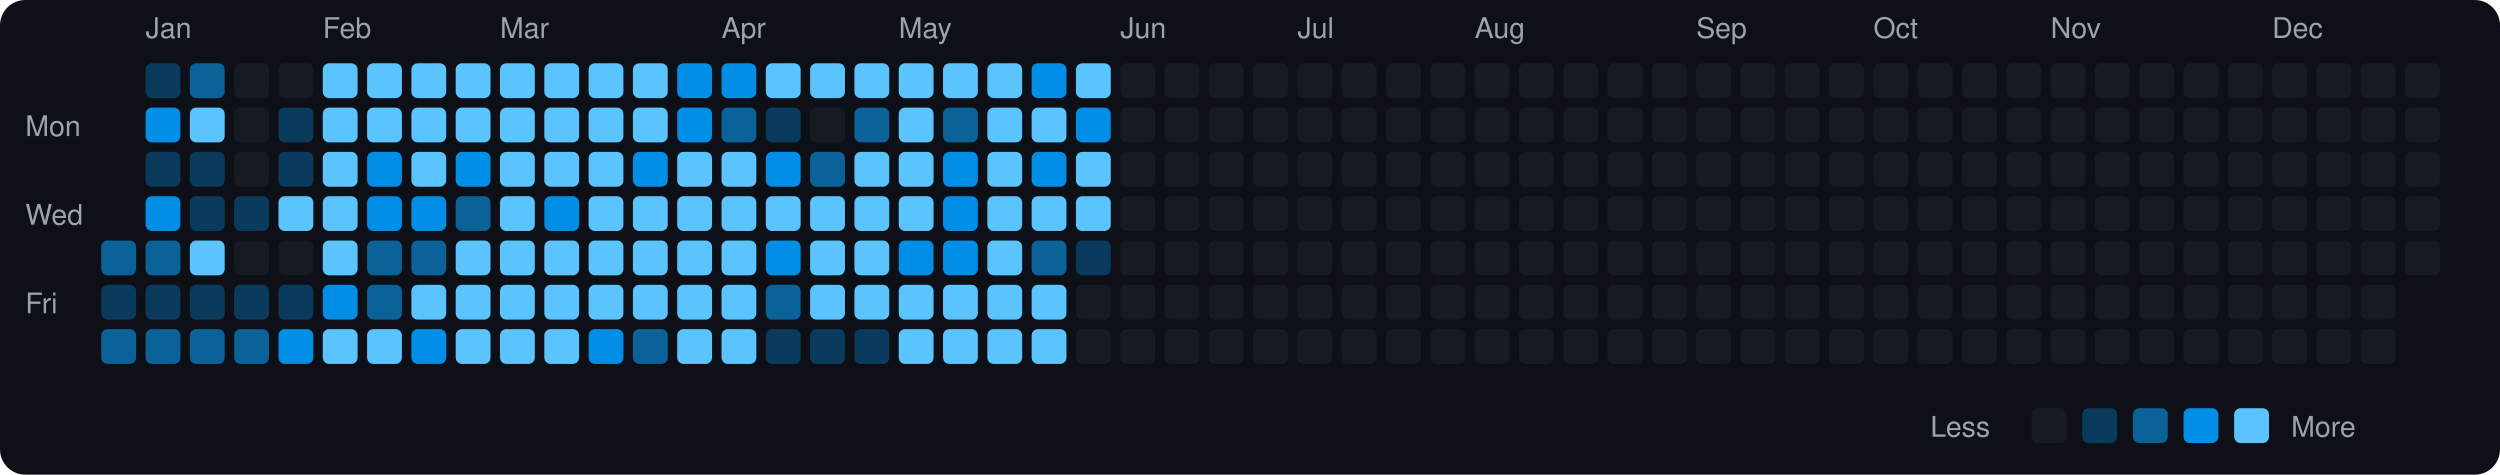
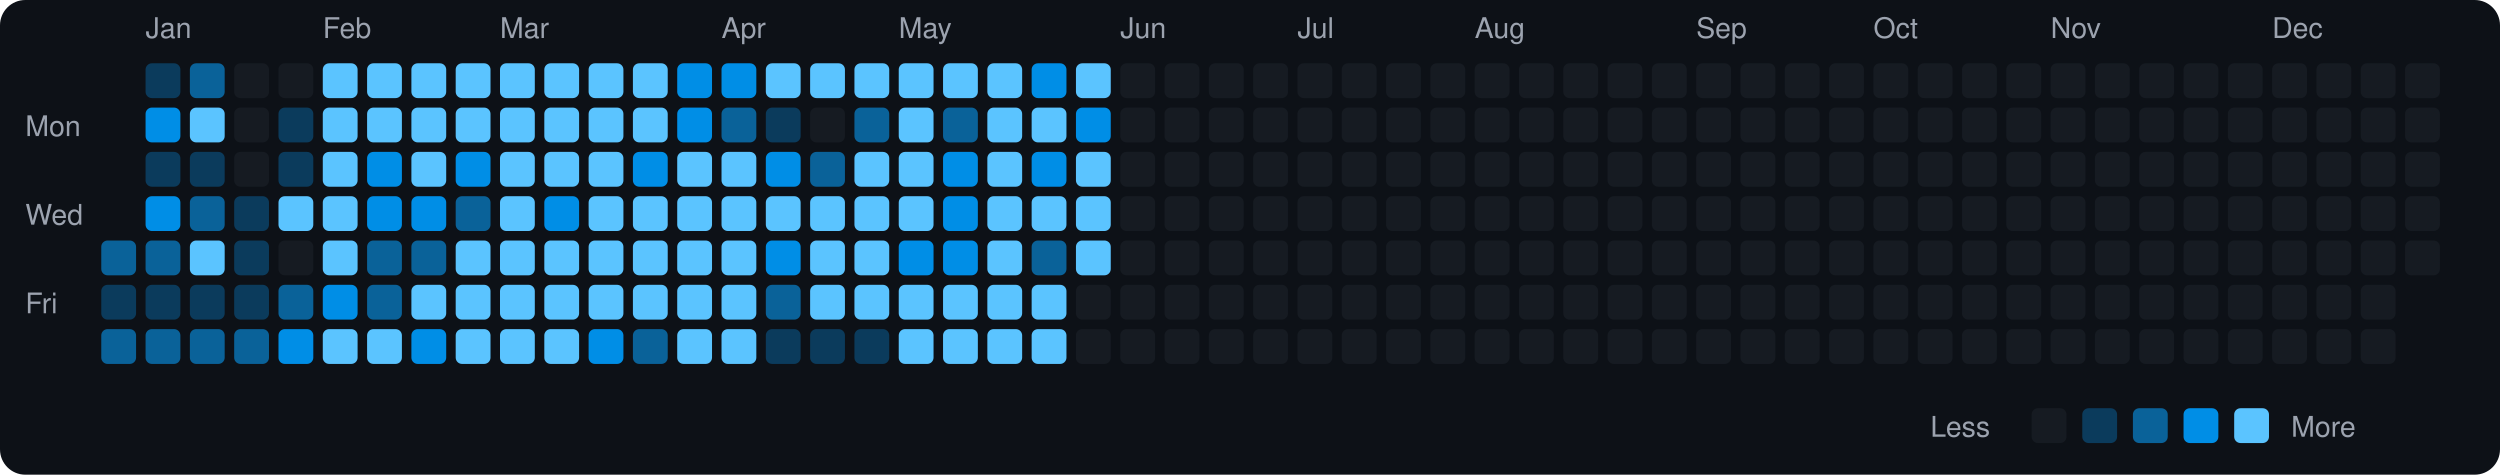
<svg xmlns="http://www.w3.org/2000/svg" viewBox="0 0 790 150" width="790" height="150">
  <rect width="790" height="150" fill="#0d1117" rx="8" ry="8" />
  <text x="8" y="43" fill="#9ca3af" font-size="9" font-family="-apple-system, BlinkMacSystemFont, 'Segoe UI', Helvetica, Arial, sans-serif">Mon</text>
  <text x="8" y="71" fill="#9ca3af" font-size="9" font-family="-apple-system, BlinkMacSystemFont, 'Segoe UI', Helvetica, Arial, sans-serif">Wed</text>
  <text x="8" y="99" fill="#9ca3af" font-size="9" font-family="-apple-system, BlinkMacSystemFont, 'Segoe UI', Helvetica, Arial, sans-serif">Fri</text>
  <rect x="32" y="76" width="11" height="11" rx="2" ry="2" fill="#0a6299">
    </rect>
  <rect x="32" y="90" width="11" height="11" rx="2" ry="2" fill="#0b3b5c">
    </rect>
  <rect x="32" y="104" width="11" height="11" rx="2" ry="2" fill="#0a6299">
    </rect>
  <text x="46" y="12" fill="#9ca3af" font-size="9" font-family="-apple-system, BlinkMacSystemFont, 'Segoe UI', Helvetica, Arial, sans-serif">Jan</text>
  <rect x="46" y="20" width="11" height="11" rx="2" ry="2" fill="#0b3b5c">
    </rect>
  <rect x="46" y="34" width="11" height="11" rx="2" ry="2" fill="#008ee6">
    </rect>
  <rect x="46" y="48" width="11" height="11" rx="2" ry="2" fill="#0b3b5c">
    </rect>
  <rect x="46" y="62" width="11" height="11" rx="2" ry="2" fill="#008ee6">
    </rect>
  <rect x="46" y="76" width="11" height="11" rx="2" ry="2" fill="#0a6299">
    </rect>
  <rect x="46" y="90" width="11" height="11" rx="2" ry="2" fill="#0b3b5c">
    </rect>
  <rect x="46" y="104" width="11" height="11" rx="2" ry="2" fill="#0a6299">
    </rect>
  <rect x="60" y="20" width="11" height="11" rx="2" ry="2" fill="#0a6299">
    </rect>
  <rect x="60" y="34" width="11" height="11" rx="2" ry="2" fill="#5bc4ff">
    </rect>
  <rect x="60" y="48" width="11" height="11" rx="2" ry="2" fill="#0b3b5c">
    </rect>
-   <rect x="60" y="62" width="11" height="11" rx="2" ry="2" fill="#0b3b5c">
+   <rect x="60" y="62" width="11" height="11" rx="2" ry="2" fill="#0a6299">
    </rect>
  <rect x="60" y="76" width="11" height="11" rx="2" ry="2" fill="#5bc4ff">
    </rect>
  <rect x="60" y="90" width="11" height="11" rx="2" ry="2" fill="#0b3b5c">
    </rect>
  <rect x="60" y="104" width="11" height="11" rx="2" ry="2" fill="#0a6299">
    </rect>
  <rect x="74" y="20" width="11" height="11" rx="2" ry="2" fill="#161b22">
    </rect>
  <rect x="74" y="34" width="11" height="11" rx="2" ry="2" fill="#161b22">
    </rect>
  <rect x="74" y="48" width="11" height="11" rx="2" ry="2" fill="#161b22">
    </rect>
  <rect x="74" y="62" width="11" height="11" rx="2" ry="2" fill="#0b3b5c">
    </rect>
-   <rect x="74" y="76" width="11" height="11" rx="2" ry="2" fill="#161b22">
+   <rect x="74" y="76" width="11" height="11" rx="2" ry="2" fill="#0b3b5c">
    </rect>
  <rect x="74" y="90" width="11" height="11" rx="2" ry="2" fill="#0b3b5c">
    </rect>
  <rect x="74" y="104" width="11" height="11" rx="2" ry="2" fill="#0a6299">
    </rect>
  <rect x="88" y="20" width="11" height="11" rx="2" ry="2" fill="#161b22">
    </rect>
  <rect x="88" y="34" width="11" height="11" rx="2" ry="2" fill="#0b3b5c">
    </rect>
  <rect x="88" y="48" width="11" height="11" rx="2" ry="2" fill="#0b3b5c">
    </rect>
  <rect x="88" y="62" width="11" height="11" rx="2" ry="2" fill="#5bc4ff">
    </rect>
  <rect x="88" y="76" width="11" height="11" rx="2" ry="2" fill="#161b22">
    </rect>
-   <rect x="88" y="90" width="11" height="11" rx="2" ry="2" fill="#0b3b5c">
+   <rect x="88" y="90" width="11" height="11" rx="2" ry="2" fill="#0a6299">
    </rect>
  <rect x="88" y="104" width="11" height="11" rx="2" ry="2" fill="#008ee6">
    </rect>
  <text x="102" y="12" fill="#9ca3af" font-size="9" font-family="-apple-system, BlinkMacSystemFont, 'Segoe UI', Helvetica, Arial, sans-serif">Feb</text>
  <rect x="102" y="20" width="11" height="11" rx="2" ry="2" fill="#5bc4ff">
    </rect>
  <rect x="102" y="34" width="11" height="11" rx="2" ry="2" fill="#5bc4ff">
    </rect>
  <rect x="102" y="48" width="11" height="11" rx="2" ry="2" fill="#5bc4ff">
    </rect>
  <rect x="102" y="62" width="11" height="11" rx="2" ry="2" fill="#5bc4ff">
    </rect>
  <rect x="102" y="76" width="11" height="11" rx="2" ry="2" fill="#5bc4ff">
    </rect>
  <rect x="102" y="90" width="11" height="11" rx="2" ry="2" fill="#008ee6">
    </rect>
  <rect x="102" y="104" width="11" height="11" rx="2" ry="2" fill="#5bc4ff">
    </rect>
  <rect x="116" y="20" width="11" height="11" rx="2" ry="2" fill="#5bc4ff">
    </rect>
  <rect x="116" y="34" width="11" height="11" rx="2" ry="2" fill="#5bc4ff">
    </rect>
  <rect x="116" y="48" width="11" height="11" rx="2" ry="2" fill="#008ee6">
    </rect>
  <rect x="116" y="62" width="11" height="11" rx="2" ry="2" fill="#008ee6">
    </rect>
  <rect x="116" y="76" width="11" height="11" rx="2" ry="2" fill="#0a6299">
    </rect>
  <rect x="116" y="90" width="11" height="11" rx="2" ry="2" fill="#0a6299">
    </rect>
  <rect x="116" y="104" width="11" height="11" rx="2" ry="2" fill="#5bc4ff">
    </rect>
  <rect x="130" y="20" width="11" height="11" rx="2" ry="2" fill="#5bc4ff">
    </rect>
  <rect x="130" y="34" width="11" height="11" rx="2" ry="2" fill="#5bc4ff">
    </rect>
  <rect x="130" y="48" width="11" height="11" rx="2" ry="2" fill="#5bc4ff">
    </rect>
  <rect x="130" y="62" width="11" height="11" rx="2" ry="2" fill="#008ee6">
    </rect>
  <rect x="130" y="76" width="11" height="11" rx="2" ry="2" fill="#0a6299">
    </rect>
  <rect x="130" y="90" width="11" height="11" rx="2" ry="2" fill="#5bc4ff">
    </rect>
  <rect x="130" y="104" width="11" height="11" rx="2" ry="2" fill="#008ee6">
    </rect>
  <rect x="144" y="20" width="11" height="11" rx="2" ry="2" fill="#5bc4ff">
    </rect>
  <rect x="144" y="34" width="11" height="11" rx="2" ry="2" fill="#5bc4ff">
    </rect>
  <rect x="144" y="48" width="11" height="11" rx="2" ry="2" fill="#008ee6">
    </rect>
  <rect x="144" y="62" width="11" height="11" rx="2" ry="2" fill="#0a6299">
    </rect>
  <rect x="144" y="76" width="11" height="11" rx="2" ry="2" fill="#5bc4ff">
    </rect>
  <rect x="144" y="90" width="11" height="11" rx="2" ry="2" fill="#5bc4ff">
    </rect>
  <rect x="144" y="104" width="11" height="11" rx="2" ry="2" fill="#5bc4ff">
    </rect>
  <text x="158" y="12" fill="#9ca3af" font-size="9" font-family="-apple-system, BlinkMacSystemFont, 'Segoe UI', Helvetica, Arial, sans-serif">Mar</text>
  <rect x="158" y="20" width="11" height="11" rx="2" ry="2" fill="#5bc4ff">
    </rect>
  <rect x="158" y="34" width="11" height="11" rx="2" ry="2" fill="#5bc4ff">
    </rect>
  <rect x="158" y="48" width="11" height="11" rx="2" ry="2" fill="#5bc4ff">
    </rect>
  <rect x="158" y="62" width="11" height="11" rx="2" ry="2" fill="#5bc4ff">
    </rect>
  <rect x="158" y="76" width="11" height="11" rx="2" ry="2" fill="#5bc4ff">
    </rect>
  <rect x="158" y="90" width="11" height="11" rx="2" ry="2" fill="#5bc4ff">
    </rect>
  <rect x="158" y="104" width="11" height="11" rx="2" ry="2" fill="#5bc4ff">
    </rect>
  <rect x="172" y="20" width="11" height="11" rx="2" ry="2" fill="#5bc4ff">
    </rect>
  <rect x="172" y="34" width="11" height="11" rx="2" ry="2" fill="#5bc4ff">
    </rect>
  <rect x="172" y="48" width="11" height="11" rx="2" ry="2" fill="#5bc4ff">
    </rect>
  <rect x="172" y="62" width="11" height="11" rx="2" ry="2" fill="#008ee6">
    </rect>
  <rect x="172" y="76" width="11" height="11" rx="2" ry="2" fill="#5bc4ff">
    </rect>
  <rect x="172" y="90" width="11" height="11" rx="2" ry="2" fill="#5bc4ff">
    </rect>
  <rect x="172" y="104" width="11" height="11" rx="2" ry="2" fill="#5bc4ff">
    </rect>
  <rect x="186" y="20" width="11" height="11" rx="2" ry="2" fill="#5bc4ff">
    </rect>
  <rect x="186" y="34" width="11" height="11" rx="2" ry="2" fill="#5bc4ff">
    </rect>
  <rect x="186" y="48" width="11" height="11" rx="2" ry="2" fill="#5bc4ff">
    </rect>
  <rect x="186" y="62" width="11" height="11" rx="2" ry="2" fill="#5bc4ff">
    </rect>
  <rect x="186" y="76" width="11" height="11" rx="2" ry="2" fill="#5bc4ff">
    </rect>
  <rect x="186" y="90" width="11" height="11" rx="2" ry="2" fill="#5bc4ff">
    </rect>
  <rect x="186" y="104" width="11" height="11" rx="2" ry="2" fill="#008ee6">
    </rect>
  <rect x="200" y="20" width="11" height="11" rx="2" ry="2" fill="#5bc4ff">
    </rect>
  <rect x="200" y="34" width="11" height="11" rx="2" ry="2" fill="#5bc4ff">
    </rect>
  <rect x="200" y="48" width="11" height="11" rx="2" ry="2" fill="#008ee6">
    </rect>
  <rect x="200" y="62" width="11" height="11" rx="2" ry="2" fill="#5bc4ff">
    </rect>
  <rect x="200" y="76" width="11" height="11" rx="2" ry="2" fill="#5bc4ff">
    </rect>
  <rect x="200" y="90" width="11" height="11" rx="2" ry="2" fill="#5bc4ff">
    </rect>
  <rect x="200" y="104" width="11" height="11" rx="2" ry="2" fill="#0a6299">
    </rect>
  <rect x="214" y="20" width="11" height="11" rx="2" ry="2" fill="#008ee6">
    </rect>
  <rect x="214" y="34" width="11" height="11" rx="2" ry="2" fill="#008ee6">
    </rect>
  <rect x="214" y="48" width="11" height="11" rx="2" ry="2" fill="#5bc4ff">
    </rect>
  <rect x="214" y="62" width="11" height="11" rx="2" ry="2" fill="#5bc4ff">
    </rect>
  <rect x="214" y="76" width="11" height="11" rx="2" ry="2" fill="#5bc4ff">
    </rect>
  <rect x="214" y="90" width="11" height="11" rx="2" ry="2" fill="#5bc4ff">
    </rect>
  <rect x="214" y="104" width="11" height="11" rx="2" ry="2" fill="#5bc4ff">
    </rect>
  <text x="228" y="12" fill="#9ca3af" font-size="9" font-family="-apple-system, BlinkMacSystemFont, 'Segoe UI', Helvetica, Arial, sans-serif">Apr</text>
  <rect x="228" y="20" width="11" height="11" rx="2" ry="2" fill="#008ee6">
    </rect>
  <rect x="228" y="34" width="11" height="11" rx="2" ry="2" fill="#0a6299">
    </rect>
  <rect x="228" y="48" width="11" height="11" rx="2" ry="2" fill="#5bc4ff">
    </rect>
  <rect x="228" y="62" width="11" height="11" rx="2" ry="2" fill="#5bc4ff">
    </rect>
  <rect x="228" y="76" width="11" height="11" rx="2" ry="2" fill="#5bc4ff">
    </rect>
  <rect x="228" y="90" width="11" height="11" rx="2" ry="2" fill="#5bc4ff">
    </rect>
  <rect x="228" y="104" width="11" height="11" rx="2" ry="2" fill="#5bc4ff">
    </rect>
  <rect x="242" y="20" width="11" height="11" rx="2" ry="2" fill="#5bc4ff">
    </rect>
  <rect x="242" y="34" width="11" height="11" rx="2" ry="2" fill="#0b3b5c">
    </rect>
  <rect x="242" y="48" width="11" height="11" rx="2" ry="2" fill="#008ee6">
    </rect>
  <rect x="242" y="62" width="11" height="11" rx="2" ry="2" fill="#5bc4ff">
    </rect>
  <rect x="242" y="76" width="11" height="11" rx="2" ry="2" fill="#008ee6">
    </rect>
  <rect x="242" y="90" width="11" height="11" rx="2" ry="2" fill="#0a6299">
    </rect>
  <rect x="242" y="104" width="11" height="11" rx="2" ry="2" fill="#0b3b5c">
    </rect>
  <rect x="256" y="20" width="11" height="11" rx="2" ry="2" fill="#5bc4ff">
    </rect>
  <rect x="256" y="34" width="11" height="11" rx="2" ry="2" fill="#161b22">
    </rect>
  <rect x="256" y="48" width="11" height="11" rx="2" ry="2" fill="#0a6299">
    </rect>
  <rect x="256" y="62" width="11" height="11" rx="2" ry="2" fill="#5bc4ff">
    </rect>
  <rect x="256" y="76" width="11" height="11" rx="2" ry="2" fill="#5bc4ff">
    </rect>
  <rect x="256" y="90" width="11" height="11" rx="2" ry="2" fill="#5bc4ff">
    </rect>
  <rect x="256" y="104" width="11" height="11" rx="2" ry="2" fill="#0b3b5c">
    </rect>
  <rect x="270" y="20" width="11" height="11" rx="2" ry="2" fill="#5bc4ff">
    </rect>
  <rect x="270" y="34" width="11" height="11" rx="2" ry="2" fill="#0a6299">
    </rect>
  <rect x="270" y="48" width="11" height="11" rx="2" ry="2" fill="#5bc4ff">
    </rect>
  <rect x="270" y="62" width="11" height="11" rx="2" ry="2" fill="#5bc4ff">
    </rect>
  <rect x="270" y="76" width="11" height="11" rx="2" ry="2" fill="#5bc4ff">
    </rect>
  <rect x="270" y="90" width="11" height="11" rx="2" ry="2" fill="#5bc4ff">
    </rect>
  <rect x="270" y="104" width="11" height="11" rx="2" ry="2" fill="#0b3b5c">
    </rect>
  <text x="284" y="12" fill="#9ca3af" font-size="9" font-family="-apple-system, BlinkMacSystemFont, 'Segoe UI', Helvetica, Arial, sans-serif">May</text>
  <rect x="284" y="20" width="11" height="11" rx="2" ry="2" fill="#5bc4ff">
    </rect>
  <rect x="284" y="34" width="11" height="11" rx="2" ry="2" fill="#5bc4ff">
    </rect>
  <rect x="284" y="48" width="11" height="11" rx="2" ry="2" fill="#5bc4ff">
    </rect>
  <rect x="284" y="62" width="11" height="11" rx="2" ry="2" fill="#5bc4ff">
    </rect>
  <rect x="284" y="76" width="11" height="11" rx="2" ry="2" fill="#008ee6">
    </rect>
  <rect x="284" y="90" width="11" height="11" rx="2" ry="2" fill="#5bc4ff">
    </rect>
  <rect x="284" y="104" width="11" height="11" rx="2" ry="2" fill="#5bc4ff">
    </rect>
  <rect x="298" y="20" width="11" height="11" rx="2" ry="2" fill="#5bc4ff">
    </rect>
  <rect x="298" y="34" width="11" height="11" rx="2" ry="2" fill="#0a6299">
    </rect>
  <rect x="298" y="48" width="11" height="11" rx="2" ry="2" fill="#008ee6">
    </rect>
  <rect x="298" y="62" width="11" height="11" rx="2" ry="2" fill="#008ee6">
    </rect>
  <rect x="298" y="76" width="11" height="11" rx="2" ry="2" fill="#008ee6">
    </rect>
  <rect x="298" y="90" width="11" height="11" rx="2" ry="2" fill="#5bc4ff">
    </rect>
  <rect x="298" y="104" width="11" height="11" rx="2" ry="2" fill="#5bc4ff">
    </rect>
  <rect x="312" y="20" width="11" height="11" rx="2" ry="2" fill="#5bc4ff">
    </rect>
  <rect x="312" y="34" width="11" height="11" rx="2" ry="2" fill="#5bc4ff">
    </rect>
  <rect x="312" y="48" width="11" height="11" rx="2" ry="2" fill="#5bc4ff">
    </rect>
  <rect x="312" y="62" width="11" height="11" rx="2" ry="2" fill="#5bc4ff">
    </rect>
  <rect x="312" y="76" width="11" height="11" rx="2" ry="2" fill="#5bc4ff">
    </rect>
  <rect x="312" y="90" width="11" height="11" rx="2" ry="2" fill="#5bc4ff">
    </rect>
  <rect x="312" y="104" width="11" height="11" rx="2" ry="2" fill="#5bc4ff">
    </rect>
  <rect x="326" y="20" width="11" height="11" rx="2" ry="2" fill="#008ee6">
    </rect>
  <rect x="326" y="34" width="11" height="11" rx="2" ry="2" fill="#5bc4ff">
    </rect>
  <rect x="326" y="48" width="11" height="11" rx="2" ry="2" fill="#008ee6">
    </rect>
  <rect x="326" y="62" width="11" height="11" rx="2" ry="2" fill="#5bc4ff">
    </rect>
  <rect x="326" y="76" width="11" height="11" rx="2" ry="2" fill="#0a6299">
    </rect>
  <rect x="326" y="90" width="11" height="11" rx="2" ry="2" fill="#5bc4ff">
    </rect>
  <rect x="326" y="104" width="11" height="11" rx="2" ry="2" fill="#5bc4ff">
    </rect>
  <rect x="340" y="20" width="11" height="11" rx="2" ry="2" fill="#5bc4ff">
    </rect>
  <rect x="340" y="34" width="11" height="11" rx="2" ry="2" fill="#008ee6">
    </rect>
  <rect x="340" y="48" width="11" height="11" rx="2" ry="2" fill="#5bc4ff">
    </rect>
  <rect x="340" y="62" width="11" height="11" rx="2" ry="2" fill="#5bc4ff">
    </rect>
-   <rect x="340" y="76" width="11" height="11" rx="2" ry="2" fill="#0b3b5c">
+   <rect x="340" y="76" width="11" height="11" rx="2" ry="2" fill="#5bc4ff">
    </rect>
  <rect x="340" y="90" width="11" height="11" rx="2" ry="2" fill="#161b22">
    </rect>
  <rect x="340" y="104" width="11" height="11" rx="2" ry="2" fill="#161b22">
    </rect>
  <text x="354" y="12" fill="#9ca3af" font-size="9" font-family="-apple-system, BlinkMacSystemFont, 'Segoe UI', Helvetica, Arial, sans-serif">Jun</text>
  <rect x="354" y="20" width="11" height="11" rx="2" ry="2" fill="#161b22">
    </rect>
  <rect x="354" y="34" width="11" height="11" rx="2" ry="2" fill="#161b22">
    </rect>
  <rect x="354" y="48" width="11" height="11" rx="2" ry="2" fill="#161b22">
    </rect>
  <rect x="354" y="62" width="11" height="11" rx="2" ry="2" fill="#161b22">
    </rect>
  <rect x="354" y="76" width="11" height="11" rx="2" ry="2" fill="#161b22">
    </rect>
  <rect x="354" y="90" width="11" height="11" rx="2" ry="2" fill="#161b22">
    </rect>
  <rect x="354" y="104" width="11" height="11" rx="2" ry="2" fill="#161b22">
    </rect>
  <rect x="368" y="20" width="11" height="11" rx="2" ry="2" fill="#161b22">
    </rect>
  <rect x="368" y="34" width="11" height="11" rx="2" ry="2" fill="#161b22">
    </rect>
  <rect x="368" y="48" width="11" height="11" rx="2" ry="2" fill="#161b22">
    </rect>
  <rect x="368" y="62" width="11" height="11" rx="2" ry="2" fill="#161b22">
    </rect>
  <rect x="368" y="76" width="11" height="11" rx="2" ry="2" fill="#161b22">
    </rect>
  <rect x="368" y="90" width="11" height="11" rx="2" ry="2" fill="#161b22">
    </rect>
  <rect x="368" y="104" width="11" height="11" rx="2" ry="2" fill="#161b22">
    </rect>
  <rect x="382" y="20" width="11" height="11" rx="2" ry="2" fill="#161b22">
    </rect>
  <rect x="382" y="34" width="11" height="11" rx="2" ry="2" fill="#161b22">
    </rect>
  <rect x="382" y="48" width="11" height="11" rx="2" ry="2" fill="#161b22">
    </rect>
  <rect x="382" y="62" width="11" height="11" rx="2" ry="2" fill="#161b22">
    </rect>
  <rect x="382" y="76" width="11" height="11" rx="2" ry="2" fill="#161b22">
    </rect>
  <rect x="382" y="90" width="11" height="11" rx="2" ry="2" fill="#161b22">
    </rect>
  <rect x="382" y="104" width="11" height="11" rx="2" ry="2" fill="#161b22">
    </rect>
  <rect x="396" y="20" width="11" height="11" rx="2" ry="2" fill="#161b22">
    </rect>
  <rect x="396" y="34" width="11" height="11" rx="2" ry="2" fill="#161b22">
    </rect>
  <rect x="396" y="48" width="11" height="11" rx="2" ry="2" fill="#161b22">
    </rect>
  <rect x="396" y="62" width="11" height="11" rx="2" ry="2" fill="#161b22">
    </rect>
  <rect x="396" y="76" width="11" height="11" rx="2" ry="2" fill="#161b22">
    </rect>
  <rect x="396" y="90" width="11" height="11" rx="2" ry="2" fill="#161b22">
    </rect>
  <rect x="396" y="104" width="11" height="11" rx="2" ry="2" fill="#161b22">
    </rect>
  <text x="410" y="12" fill="#9ca3af" font-size="9" font-family="-apple-system, BlinkMacSystemFont, 'Segoe UI', Helvetica, Arial, sans-serif">Jul</text>
  <rect x="410" y="20" width="11" height="11" rx="2" ry="2" fill="#161b22">
    </rect>
  <rect x="410" y="34" width="11" height="11" rx="2" ry="2" fill="#161b22">
    </rect>
  <rect x="410" y="48" width="11" height="11" rx="2" ry="2" fill="#161b22">
    </rect>
  <rect x="410" y="62" width="11" height="11" rx="2" ry="2" fill="#161b22">
    </rect>
  <rect x="410" y="76" width="11" height="11" rx="2" ry="2" fill="#161b22">
    </rect>
  <rect x="410" y="90" width="11" height="11" rx="2" ry="2" fill="#161b22">
    </rect>
  <rect x="410" y="104" width="11" height="11" rx="2" ry="2" fill="#161b22">
    </rect>
  <rect x="424" y="20" width="11" height="11" rx="2" ry="2" fill="#161b22">
    </rect>
  <rect x="424" y="34" width="11" height="11" rx="2" ry="2" fill="#161b22">
    </rect>
  <rect x="424" y="48" width="11" height="11" rx="2" ry="2" fill="#161b22">
    </rect>
  <rect x="424" y="62" width="11" height="11" rx="2" ry="2" fill="#161b22">
    </rect>
  <rect x="424" y="76" width="11" height="11" rx="2" ry="2" fill="#161b22">
    </rect>
  <rect x="424" y="90" width="11" height="11" rx="2" ry="2" fill="#161b22">
    </rect>
  <rect x="424" y="104" width="11" height="11" rx="2" ry="2" fill="#161b22">
    </rect>
  <rect x="438" y="20" width="11" height="11" rx="2" ry="2" fill="#161b22">
    </rect>
  <rect x="438" y="34" width="11" height="11" rx="2" ry="2" fill="#161b22">
    </rect>
  <rect x="438" y="48" width="11" height="11" rx="2" ry="2" fill="#161b22">
    </rect>
  <rect x="438" y="62" width="11" height="11" rx="2" ry="2" fill="#161b22">
    </rect>
  <rect x="438" y="76" width="11" height="11" rx="2" ry="2" fill="#161b22">
    </rect>
  <rect x="438" y="90" width="11" height="11" rx="2" ry="2" fill="#161b22">
    </rect>
  <rect x="438" y="104" width="11" height="11" rx="2" ry="2" fill="#161b22">
    </rect>
  <rect x="452" y="20" width="11" height="11" rx="2" ry="2" fill="#161b22">
    </rect>
  <rect x="452" y="34" width="11" height="11" rx="2" ry="2" fill="#161b22">
    </rect>
  <rect x="452" y="48" width="11" height="11" rx="2" ry="2" fill="#161b22">
    </rect>
  <rect x="452" y="62" width="11" height="11" rx="2" ry="2" fill="#161b22">
    </rect>
  <rect x="452" y="76" width="11" height="11" rx="2" ry="2" fill="#161b22">
    </rect>
  <rect x="452" y="90" width="11" height="11" rx="2" ry="2" fill="#161b22">
    </rect>
  <rect x="452" y="104" width="11" height="11" rx="2" ry="2" fill="#161b22">
    </rect>
  <text x="466" y="12" fill="#9ca3af" font-size="9" font-family="-apple-system, BlinkMacSystemFont, 'Segoe UI', Helvetica, Arial, sans-serif">Aug</text>
  <rect x="466" y="20" width="11" height="11" rx="2" ry="2" fill="#161b22">
    </rect>
  <rect x="466" y="34" width="11" height="11" rx="2" ry="2" fill="#161b22">
    </rect>
  <rect x="466" y="48" width="11" height="11" rx="2" ry="2" fill="#161b22">
    </rect>
  <rect x="466" y="62" width="11" height="11" rx="2" ry="2" fill="#161b22">
    </rect>
  <rect x="466" y="76" width="11" height="11" rx="2" ry="2" fill="#161b22">
    </rect>
  <rect x="466" y="90" width="11" height="11" rx="2" ry="2" fill="#161b22">
    </rect>
  <rect x="466" y="104" width="11" height="11" rx="2" ry="2" fill="#161b22">
    </rect>
  <rect x="480" y="20" width="11" height="11" rx="2" ry="2" fill="#161b22">
    </rect>
  <rect x="480" y="34" width="11" height="11" rx="2" ry="2" fill="#161b22">
    </rect>
  <rect x="480" y="48" width="11" height="11" rx="2" ry="2" fill="#161b22">
    </rect>
  <rect x="480" y="62" width="11" height="11" rx="2" ry="2" fill="#161b22">
    </rect>
  <rect x="480" y="76" width="11" height="11" rx="2" ry="2" fill="#161b22">
    </rect>
  <rect x="480" y="90" width="11" height="11" rx="2" ry="2" fill="#161b22">
    </rect>
  <rect x="480" y="104" width="11" height="11" rx="2" ry="2" fill="#161b22">
    </rect>
  <rect x="494" y="20" width="11" height="11" rx="2" ry="2" fill="#161b22">
    </rect>
  <rect x="494" y="34" width="11" height="11" rx="2" ry="2" fill="#161b22">
    </rect>
  <rect x="494" y="48" width="11" height="11" rx="2" ry="2" fill="#161b22">
    </rect>
  <rect x="494" y="62" width="11" height="11" rx="2" ry="2" fill="#161b22">
    </rect>
  <rect x="494" y="76" width="11" height="11" rx="2" ry="2" fill="#161b22">
    </rect>
  <rect x="494" y="90" width="11" height="11" rx="2" ry="2" fill="#161b22">
    </rect>
  <rect x="494" y="104" width="11" height="11" rx="2" ry="2" fill="#161b22">
    </rect>
  <rect x="508" y="20" width="11" height="11" rx="2" ry="2" fill="#161b22">
    </rect>
  <rect x="508" y="34" width="11" height="11" rx="2" ry="2" fill="#161b22">
    </rect>
  <rect x="508" y="48" width="11" height="11" rx="2" ry="2" fill="#161b22">
    </rect>
  <rect x="508" y="62" width="11" height="11" rx="2" ry="2" fill="#161b22">
    </rect>
  <rect x="508" y="76" width="11" height="11" rx="2" ry="2" fill="#161b22">
    </rect>
  <rect x="508" y="90" width="11" height="11" rx="2" ry="2" fill="#161b22">
    </rect>
  <rect x="508" y="104" width="11" height="11" rx="2" ry="2" fill="#161b22">
    </rect>
  <rect x="522" y="20" width="11" height="11" rx="2" ry="2" fill="#161b22">
    </rect>
  <rect x="522" y="34" width="11" height="11" rx="2" ry="2" fill="#161b22">
    </rect>
  <rect x="522" y="48" width="11" height="11" rx="2" ry="2" fill="#161b22">
    </rect>
  <rect x="522" y="62" width="11" height="11" rx="2" ry="2" fill="#161b22">
    </rect>
  <rect x="522" y="76" width="11" height="11" rx="2" ry="2" fill="#161b22">
    </rect>
  <rect x="522" y="90" width="11" height="11" rx="2" ry="2" fill="#161b22">
    </rect>
  <rect x="522" y="104" width="11" height="11" rx="2" ry="2" fill="#161b22">
    </rect>
  <text x="536" y="12" fill="#9ca3af" font-size="9" font-family="-apple-system, BlinkMacSystemFont, 'Segoe UI', Helvetica, Arial, sans-serif">Sep</text>
  <rect x="536" y="20" width="11" height="11" rx="2" ry="2" fill="#161b22">
    </rect>
  <rect x="536" y="34" width="11" height="11" rx="2" ry="2" fill="#161b22">
    </rect>
  <rect x="536" y="48" width="11" height="11" rx="2" ry="2" fill="#161b22">
    </rect>
  <rect x="536" y="62" width="11" height="11" rx="2" ry="2" fill="#161b22">
    </rect>
  <rect x="536" y="76" width="11" height="11" rx="2" ry="2" fill="#161b22">
    </rect>
  <rect x="536" y="90" width="11" height="11" rx="2" ry="2" fill="#161b22">
    </rect>
  <rect x="536" y="104" width="11" height="11" rx="2" ry="2" fill="#161b22">
    </rect>
  <rect x="550" y="20" width="11" height="11" rx="2" ry="2" fill="#161b22">
    </rect>
  <rect x="550" y="34" width="11" height="11" rx="2" ry="2" fill="#161b22">
    </rect>
  <rect x="550" y="48" width="11" height="11" rx="2" ry="2" fill="#161b22">
    </rect>
  <rect x="550" y="62" width="11" height="11" rx="2" ry="2" fill="#161b22">
    </rect>
  <rect x="550" y="76" width="11" height="11" rx="2" ry="2" fill="#161b22">
    </rect>
  <rect x="550" y="90" width="11" height="11" rx="2" ry="2" fill="#161b22">
    </rect>
  <rect x="550" y="104" width="11" height="11" rx="2" ry="2" fill="#161b22">
    </rect>
  <rect x="564" y="20" width="11" height="11" rx="2" ry="2" fill="#161b22">
    </rect>
  <rect x="564" y="34" width="11" height="11" rx="2" ry="2" fill="#161b22">
    </rect>
  <rect x="564" y="48" width="11" height="11" rx="2" ry="2" fill="#161b22">
    </rect>
  <rect x="564" y="62" width="11" height="11" rx="2" ry="2" fill="#161b22">
    </rect>
  <rect x="564" y="76" width="11" height="11" rx="2" ry="2" fill="#161b22">
    </rect>
  <rect x="564" y="90" width="11" height="11" rx="2" ry="2" fill="#161b22">
    </rect>
  <rect x="564" y="104" width="11" height="11" rx="2" ry="2" fill="#161b22">
    </rect>
  <rect x="578" y="20" width="11" height="11" rx="2" ry="2" fill="#161b22">
    </rect>
  <rect x="578" y="34" width="11" height="11" rx="2" ry="2" fill="#161b22">
    </rect>
  <rect x="578" y="48" width="11" height="11" rx="2" ry="2" fill="#161b22">
    </rect>
  <rect x="578" y="62" width="11" height="11" rx="2" ry="2" fill="#161b22">
    </rect>
  <rect x="578" y="76" width="11" height="11" rx="2" ry="2" fill="#161b22">
    </rect>
  <rect x="578" y="90" width="11" height="11" rx="2" ry="2" fill="#161b22">
    </rect>
  <rect x="578" y="104" width="11" height="11" rx="2" ry="2" fill="#161b22">
    </rect>
  <text x="592" y="12" fill="#9ca3af" font-size="9" font-family="-apple-system, BlinkMacSystemFont, 'Segoe UI', Helvetica, Arial, sans-serif">Oct</text>
  <rect x="592" y="20" width="11" height="11" rx="2" ry="2" fill="#161b22">
    </rect>
  <rect x="592" y="34" width="11" height="11" rx="2" ry="2" fill="#161b22">
    </rect>
  <rect x="592" y="48" width="11" height="11" rx="2" ry="2" fill="#161b22">
    </rect>
  <rect x="592" y="62" width="11" height="11" rx="2" ry="2" fill="#161b22">
    </rect>
  <rect x="592" y="76" width="11" height="11" rx="2" ry="2" fill="#161b22">
    </rect>
  <rect x="592" y="90" width="11" height="11" rx="2" ry="2" fill="#161b22">
    </rect>
  <rect x="592" y="104" width="11" height="11" rx="2" ry="2" fill="#161b22">
    </rect>
  <rect x="606" y="20" width="11" height="11" rx="2" ry="2" fill="#161b22">
    </rect>
  <rect x="606" y="34" width="11" height="11" rx="2" ry="2" fill="#161b22">
    </rect>
  <rect x="606" y="48" width="11" height="11" rx="2" ry="2" fill="#161b22">
    </rect>
  <rect x="606" y="62" width="11" height="11" rx="2" ry="2" fill="#161b22">
    </rect>
  <rect x="606" y="76" width="11" height="11" rx="2" ry="2" fill="#161b22">
    </rect>
  <rect x="606" y="90" width="11" height="11" rx="2" ry="2" fill="#161b22">
    </rect>
  <rect x="606" y="104" width="11" height="11" rx="2" ry="2" fill="#161b22">
    </rect>
  <rect x="620" y="20" width="11" height="11" rx="2" ry="2" fill="#161b22">
    </rect>
  <rect x="620" y="34" width="11" height="11" rx="2" ry="2" fill="#161b22">
    </rect>
  <rect x="620" y="48" width="11" height="11" rx="2" ry="2" fill="#161b22">
    </rect>
  <rect x="620" y="62" width="11" height="11" rx="2" ry="2" fill="#161b22">
    </rect>
  <rect x="620" y="76" width="11" height="11" rx="2" ry="2" fill="#161b22">
    </rect>
  <rect x="620" y="90" width="11" height="11" rx="2" ry="2" fill="#161b22">
    </rect>
  <rect x="620" y="104" width="11" height="11" rx="2" ry="2" fill="#161b22">
    </rect>
  <rect x="634" y="20" width="11" height="11" rx="2" ry="2" fill="#161b22">
    </rect>
  <rect x="634" y="34" width="11" height="11" rx="2" ry="2" fill="#161b22">
    </rect>
  <rect x="634" y="48" width="11" height="11" rx="2" ry="2" fill="#161b22">
    </rect>
  <rect x="634" y="62" width="11" height="11" rx="2" ry="2" fill="#161b22">
    </rect>
  <rect x="634" y="76" width="11" height="11" rx="2" ry="2" fill="#161b22">
    </rect>
  <rect x="634" y="90" width="11" height="11" rx="2" ry="2" fill="#161b22">
    </rect>
  <rect x="634" y="104" width="11" height="11" rx="2" ry="2" fill="#161b22">
    </rect>
  <text x="648" y="12" fill="#9ca3af" font-size="9" font-family="-apple-system, BlinkMacSystemFont, 'Segoe UI', Helvetica, Arial, sans-serif">Nov</text>
  <rect x="648" y="20" width="11" height="11" rx="2" ry="2" fill="#161b22">
    </rect>
  <rect x="648" y="34" width="11" height="11" rx="2" ry="2" fill="#161b22">
    </rect>
  <rect x="648" y="48" width="11" height="11" rx="2" ry="2" fill="#161b22">
    </rect>
  <rect x="648" y="62" width="11" height="11" rx="2" ry="2" fill="#161b22">
    </rect>
  <rect x="648" y="76" width="11" height="11" rx="2" ry="2" fill="#161b22">
    </rect>
  <rect x="648" y="90" width="11" height="11" rx="2" ry="2" fill="#161b22">
    </rect>
  <rect x="648" y="104" width="11" height="11" rx="2" ry="2" fill="#161b22">
    </rect>
  <rect x="662" y="20" width="11" height="11" rx="2" ry="2" fill="#161b22">
    </rect>
  <rect x="662" y="34" width="11" height="11" rx="2" ry="2" fill="#161b22">
    </rect>
  <rect x="662" y="48" width="11" height="11" rx="2" ry="2" fill="#161b22">
    </rect>
  <rect x="662" y="62" width="11" height="11" rx="2" ry="2" fill="#161b22">
    </rect>
  <rect x="662" y="76" width="11" height="11" rx="2" ry="2" fill="#161b22">
    </rect>
  <rect x="662" y="90" width="11" height="11" rx="2" ry="2" fill="#161b22">
    </rect>
  <rect x="662" y="104" width="11" height="11" rx="2" ry="2" fill="#161b22">
    </rect>
  <rect x="676" y="20" width="11" height="11" rx="2" ry="2" fill="#161b22">
    </rect>
  <rect x="676" y="34" width="11" height="11" rx="2" ry="2" fill="#161b22">
    </rect>
  <rect x="676" y="48" width="11" height="11" rx="2" ry="2" fill="#161b22">
    </rect>
  <rect x="676" y="62" width="11" height="11" rx="2" ry="2" fill="#161b22">
    </rect>
  <rect x="676" y="76" width="11" height="11" rx="2" ry="2" fill="#161b22">
    </rect>
  <rect x="676" y="90" width="11" height="11" rx="2" ry="2" fill="#161b22">
    </rect>
  <rect x="676" y="104" width="11" height="11" rx="2" ry="2" fill="#161b22">
    </rect>
  <rect x="690" y="20" width="11" height="11" rx="2" ry="2" fill="#161b22">
    </rect>
  <rect x="690" y="34" width="11" height="11" rx="2" ry="2" fill="#161b22">
    </rect>
  <rect x="690" y="48" width="11" height="11" rx="2" ry="2" fill="#161b22">
    </rect>
  <rect x="690" y="62" width="11" height="11" rx="2" ry="2" fill="#161b22">
    </rect>
  <rect x="690" y="76" width="11" height="11" rx="2" ry="2" fill="#161b22">
    </rect>
  <rect x="690" y="90" width="11" height="11" rx="2" ry="2" fill="#161b22">
    </rect>
  <rect x="690" y="104" width="11" height="11" rx="2" ry="2" fill="#161b22">
    </rect>
  <rect x="704" y="20" width="11" height="11" rx="2" ry="2" fill="#161b22">
    </rect>
  <rect x="704" y="34" width="11" height="11" rx="2" ry="2" fill="#161b22">
    </rect>
  <rect x="704" y="48" width="11" height="11" rx="2" ry="2" fill="#161b22">
    </rect>
  <rect x="704" y="62" width="11" height="11" rx="2" ry="2" fill="#161b22">
    </rect>
  <rect x="704" y="76" width="11" height="11" rx="2" ry="2" fill="#161b22">
    </rect>
  <rect x="704" y="90" width="11" height="11" rx="2" ry="2" fill="#161b22">
    </rect>
  <rect x="704" y="104" width="11" height="11" rx="2" ry="2" fill="#161b22">
    </rect>
  <text x="718" y="12" fill="#9ca3af" font-size="9" font-family="-apple-system, BlinkMacSystemFont, 'Segoe UI', Helvetica, Arial, sans-serif">Dec</text>
  <rect x="718" y="20" width="11" height="11" rx="2" ry="2" fill="#161b22">
    </rect>
  <rect x="718" y="34" width="11" height="11" rx="2" ry="2" fill="#161b22">
    </rect>
  <rect x="718" y="48" width="11" height="11" rx="2" ry="2" fill="#161b22">
    </rect>
  <rect x="718" y="62" width="11" height="11" rx="2" ry="2" fill="#161b22">
    </rect>
  <rect x="718" y="76" width="11" height="11" rx="2" ry="2" fill="#161b22">
    </rect>
  <rect x="718" y="90" width="11" height="11" rx="2" ry="2" fill="#161b22">
    </rect>
  <rect x="718" y="104" width="11" height="11" rx="2" ry="2" fill="#161b22">
    </rect>
  <rect x="732" y="20" width="11" height="11" rx="2" ry="2" fill="#161b22">
    </rect>
  <rect x="732" y="34" width="11" height="11" rx="2" ry="2" fill="#161b22">
    </rect>
  <rect x="732" y="48" width="11" height="11" rx="2" ry="2" fill="#161b22">
    </rect>
  <rect x="732" y="62" width="11" height="11" rx="2" ry="2" fill="#161b22">
    </rect>
  <rect x="732" y="76" width="11" height="11" rx="2" ry="2" fill="#161b22">
    </rect>
  <rect x="732" y="90" width="11" height="11" rx="2" ry="2" fill="#161b22">
    </rect>
  <rect x="732" y="104" width="11" height="11" rx="2" ry="2" fill="#161b22">
    </rect>
  <rect x="746" y="20" width="11" height="11" rx="2" ry="2" fill="#161b22">
    </rect>
  <rect x="746" y="34" width="11" height="11" rx="2" ry="2" fill="#161b22">
    </rect>
  <rect x="746" y="48" width="11" height="11" rx="2" ry="2" fill="#161b22">
    </rect>
  <rect x="746" y="62" width="11" height="11" rx="2" ry="2" fill="#161b22">
    </rect>
  <rect x="746" y="76" width="11" height="11" rx="2" ry="2" fill="#161b22">
    </rect>
  <rect x="746" y="90" width="11" height="11" rx="2" ry="2" fill="#161b22">
    </rect>
  <rect x="746" y="104" width="11" height="11" rx="2" ry="2" fill="#161b22">
    </rect>
  <rect x="760" y="20" width="11" height="11" rx="2" ry="2" fill="#161b22">
    </rect>
  <rect x="760" y="34" width="11" height="11" rx="2" ry="2" fill="#161b22">
    </rect>
  <rect x="760" y="48" width="11" height="11" rx="2" ry="2" fill="#161b22">
    </rect>
  <rect x="760" y="62" width="11" height="11" rx="2" ry="2" fill="#161b22">
    </rect>
  <rect x="760" y="76" width="11" height="11" rx="2" ry="2" fill="#161b22">
    </rect>
  <text x="610" y="138" fill="#9ca3af" font-size="9" font-family="-apple-system, BlinkMacSystemFont, 'Segoe UI', Helvetica, Arial, sans-serif">Less</text>
  <rect x="642" y="129" width="11" height="11" rx="2" ry="2" fill="#161b22" />
  <rect x="658" y="129" width="11" height="11" rx="2" ry="2" fill="#0b3b5c" />
  <rect x="674" y="129" width="11" height="11" rx="2" ry="2" fill="#0a6299" />
  <rect x="690" y="129" width="11" height="11" rx="2" ry="2" fill="#008ee6" />
  <rect x="706" y="129" width="11" height="11" rx="2" ry="2" fill="#5bc4ff" />
  <text x="724" y="138" fill="#9ca3af" font-size="9" font-family="-apple-system, BlinkMacSystemFont, 'Segoe UI', Helvetica, Arial, sans-serif">More</text>
</svg>
